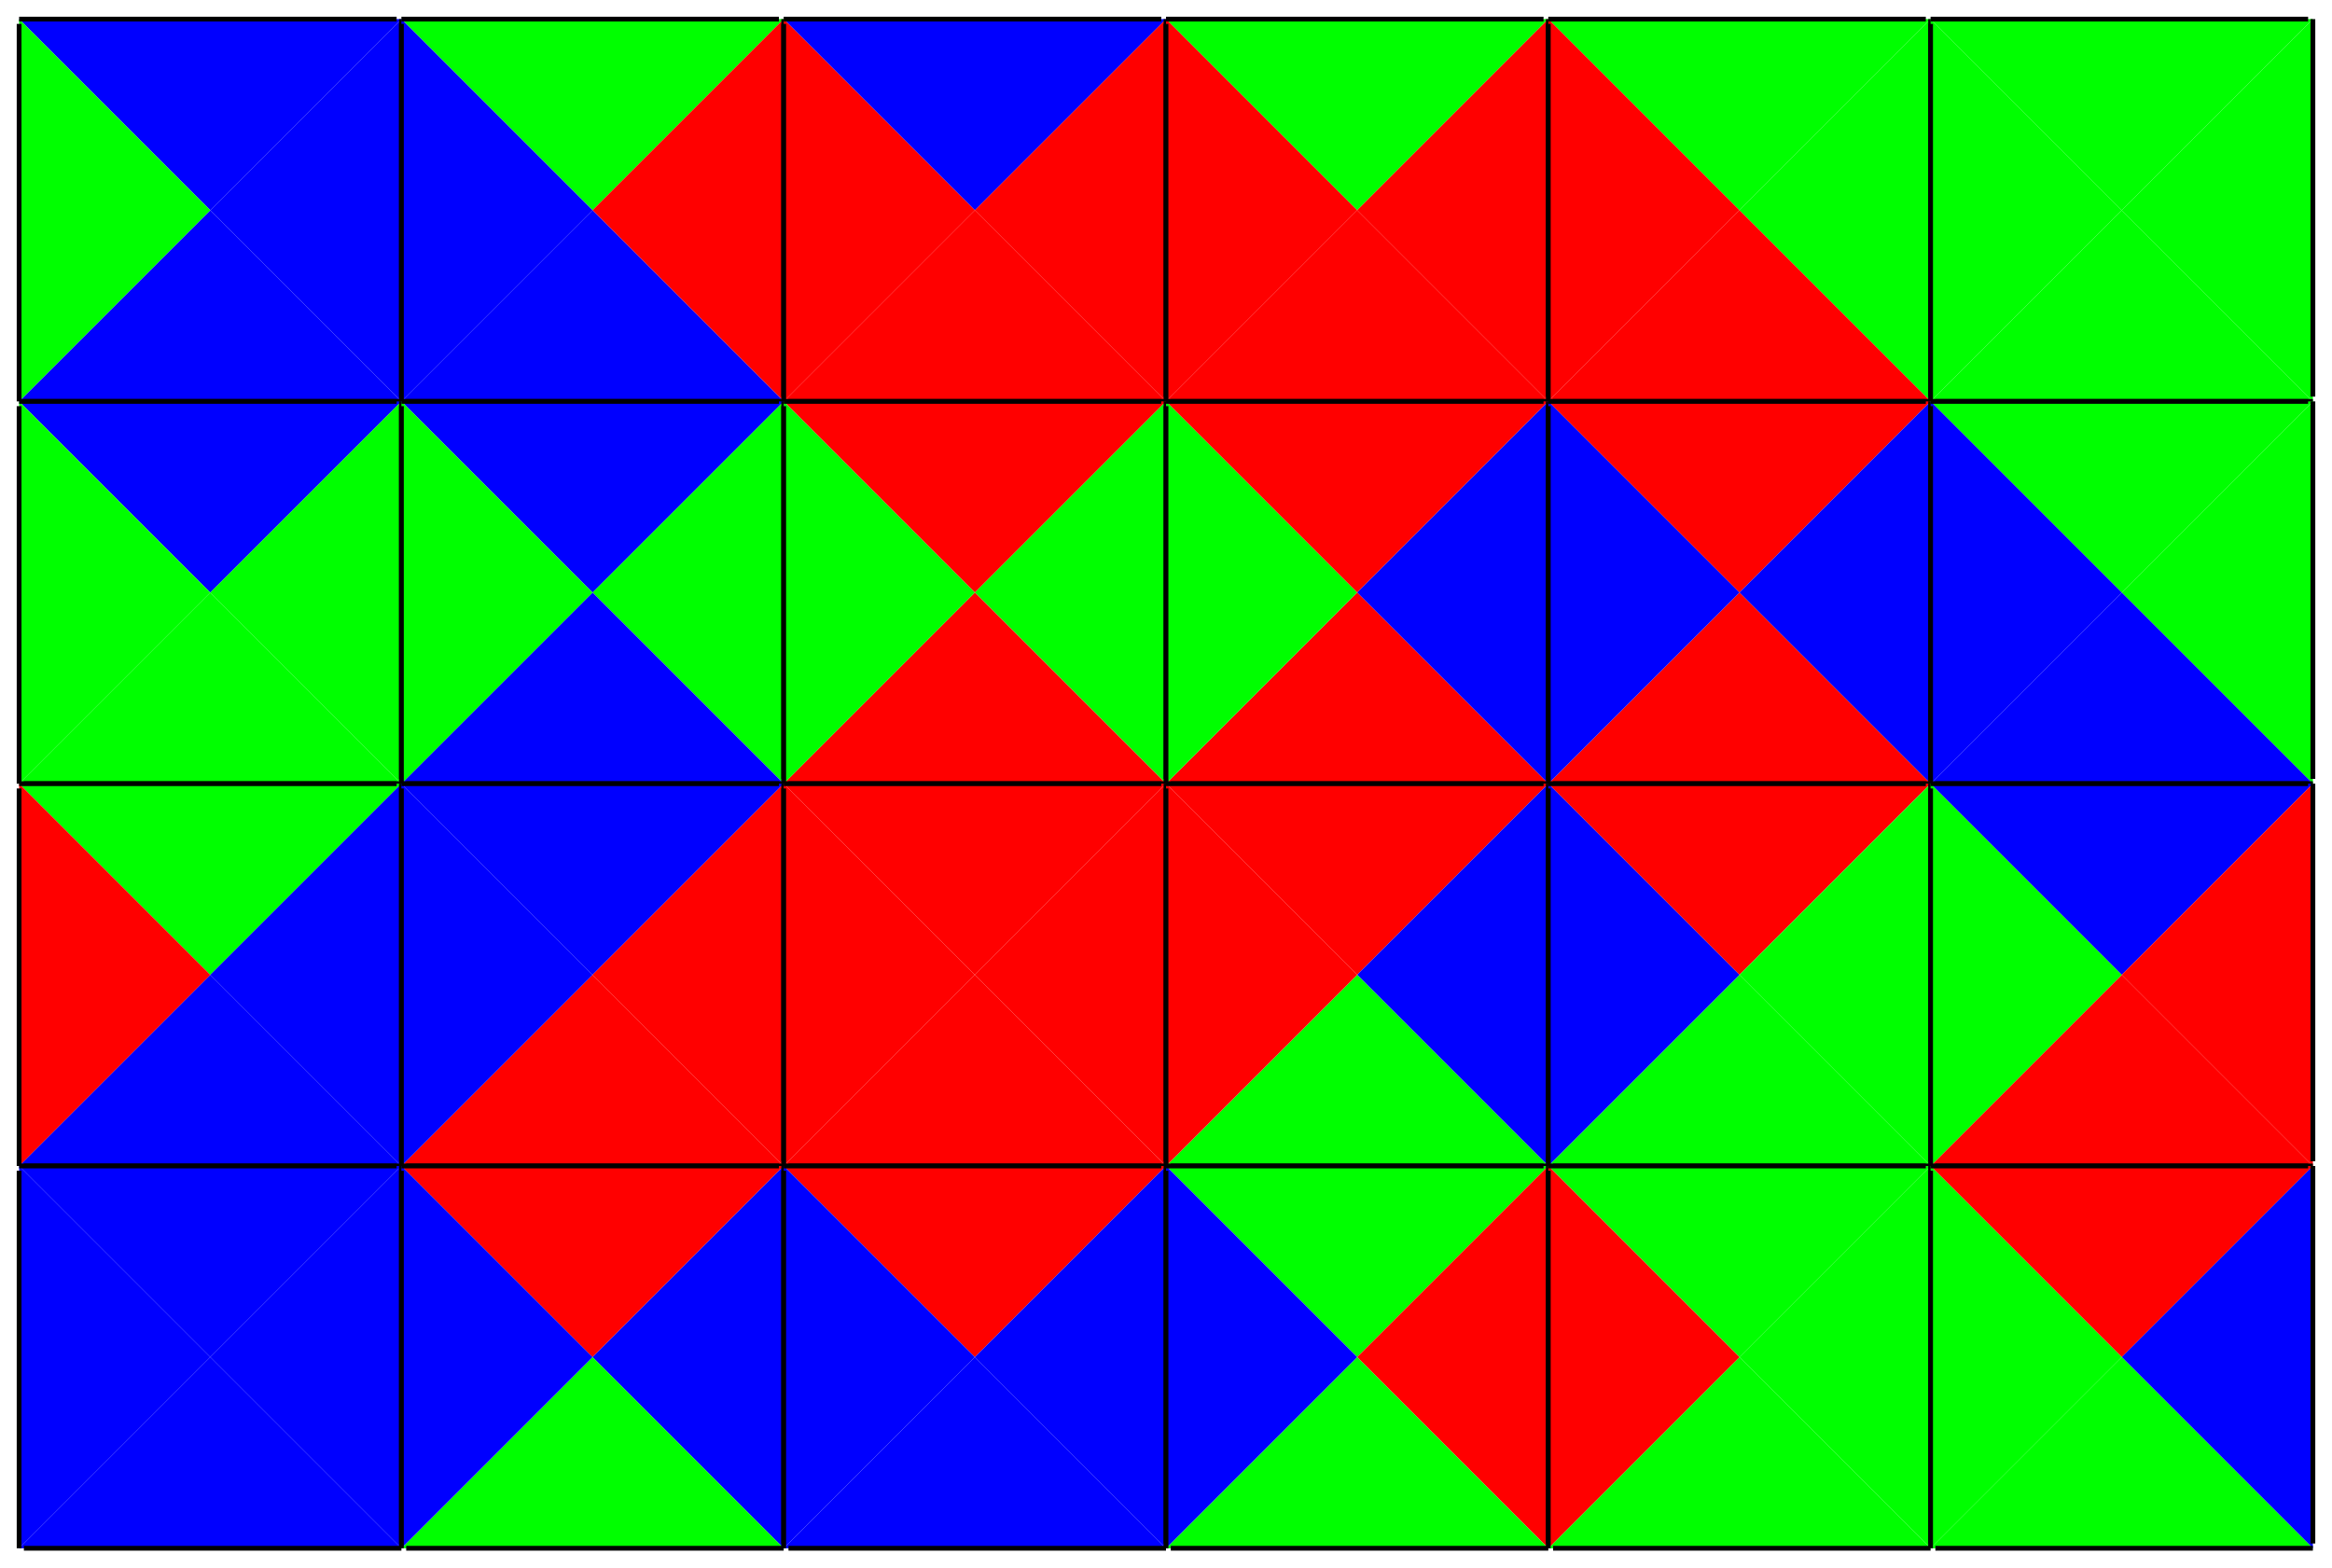
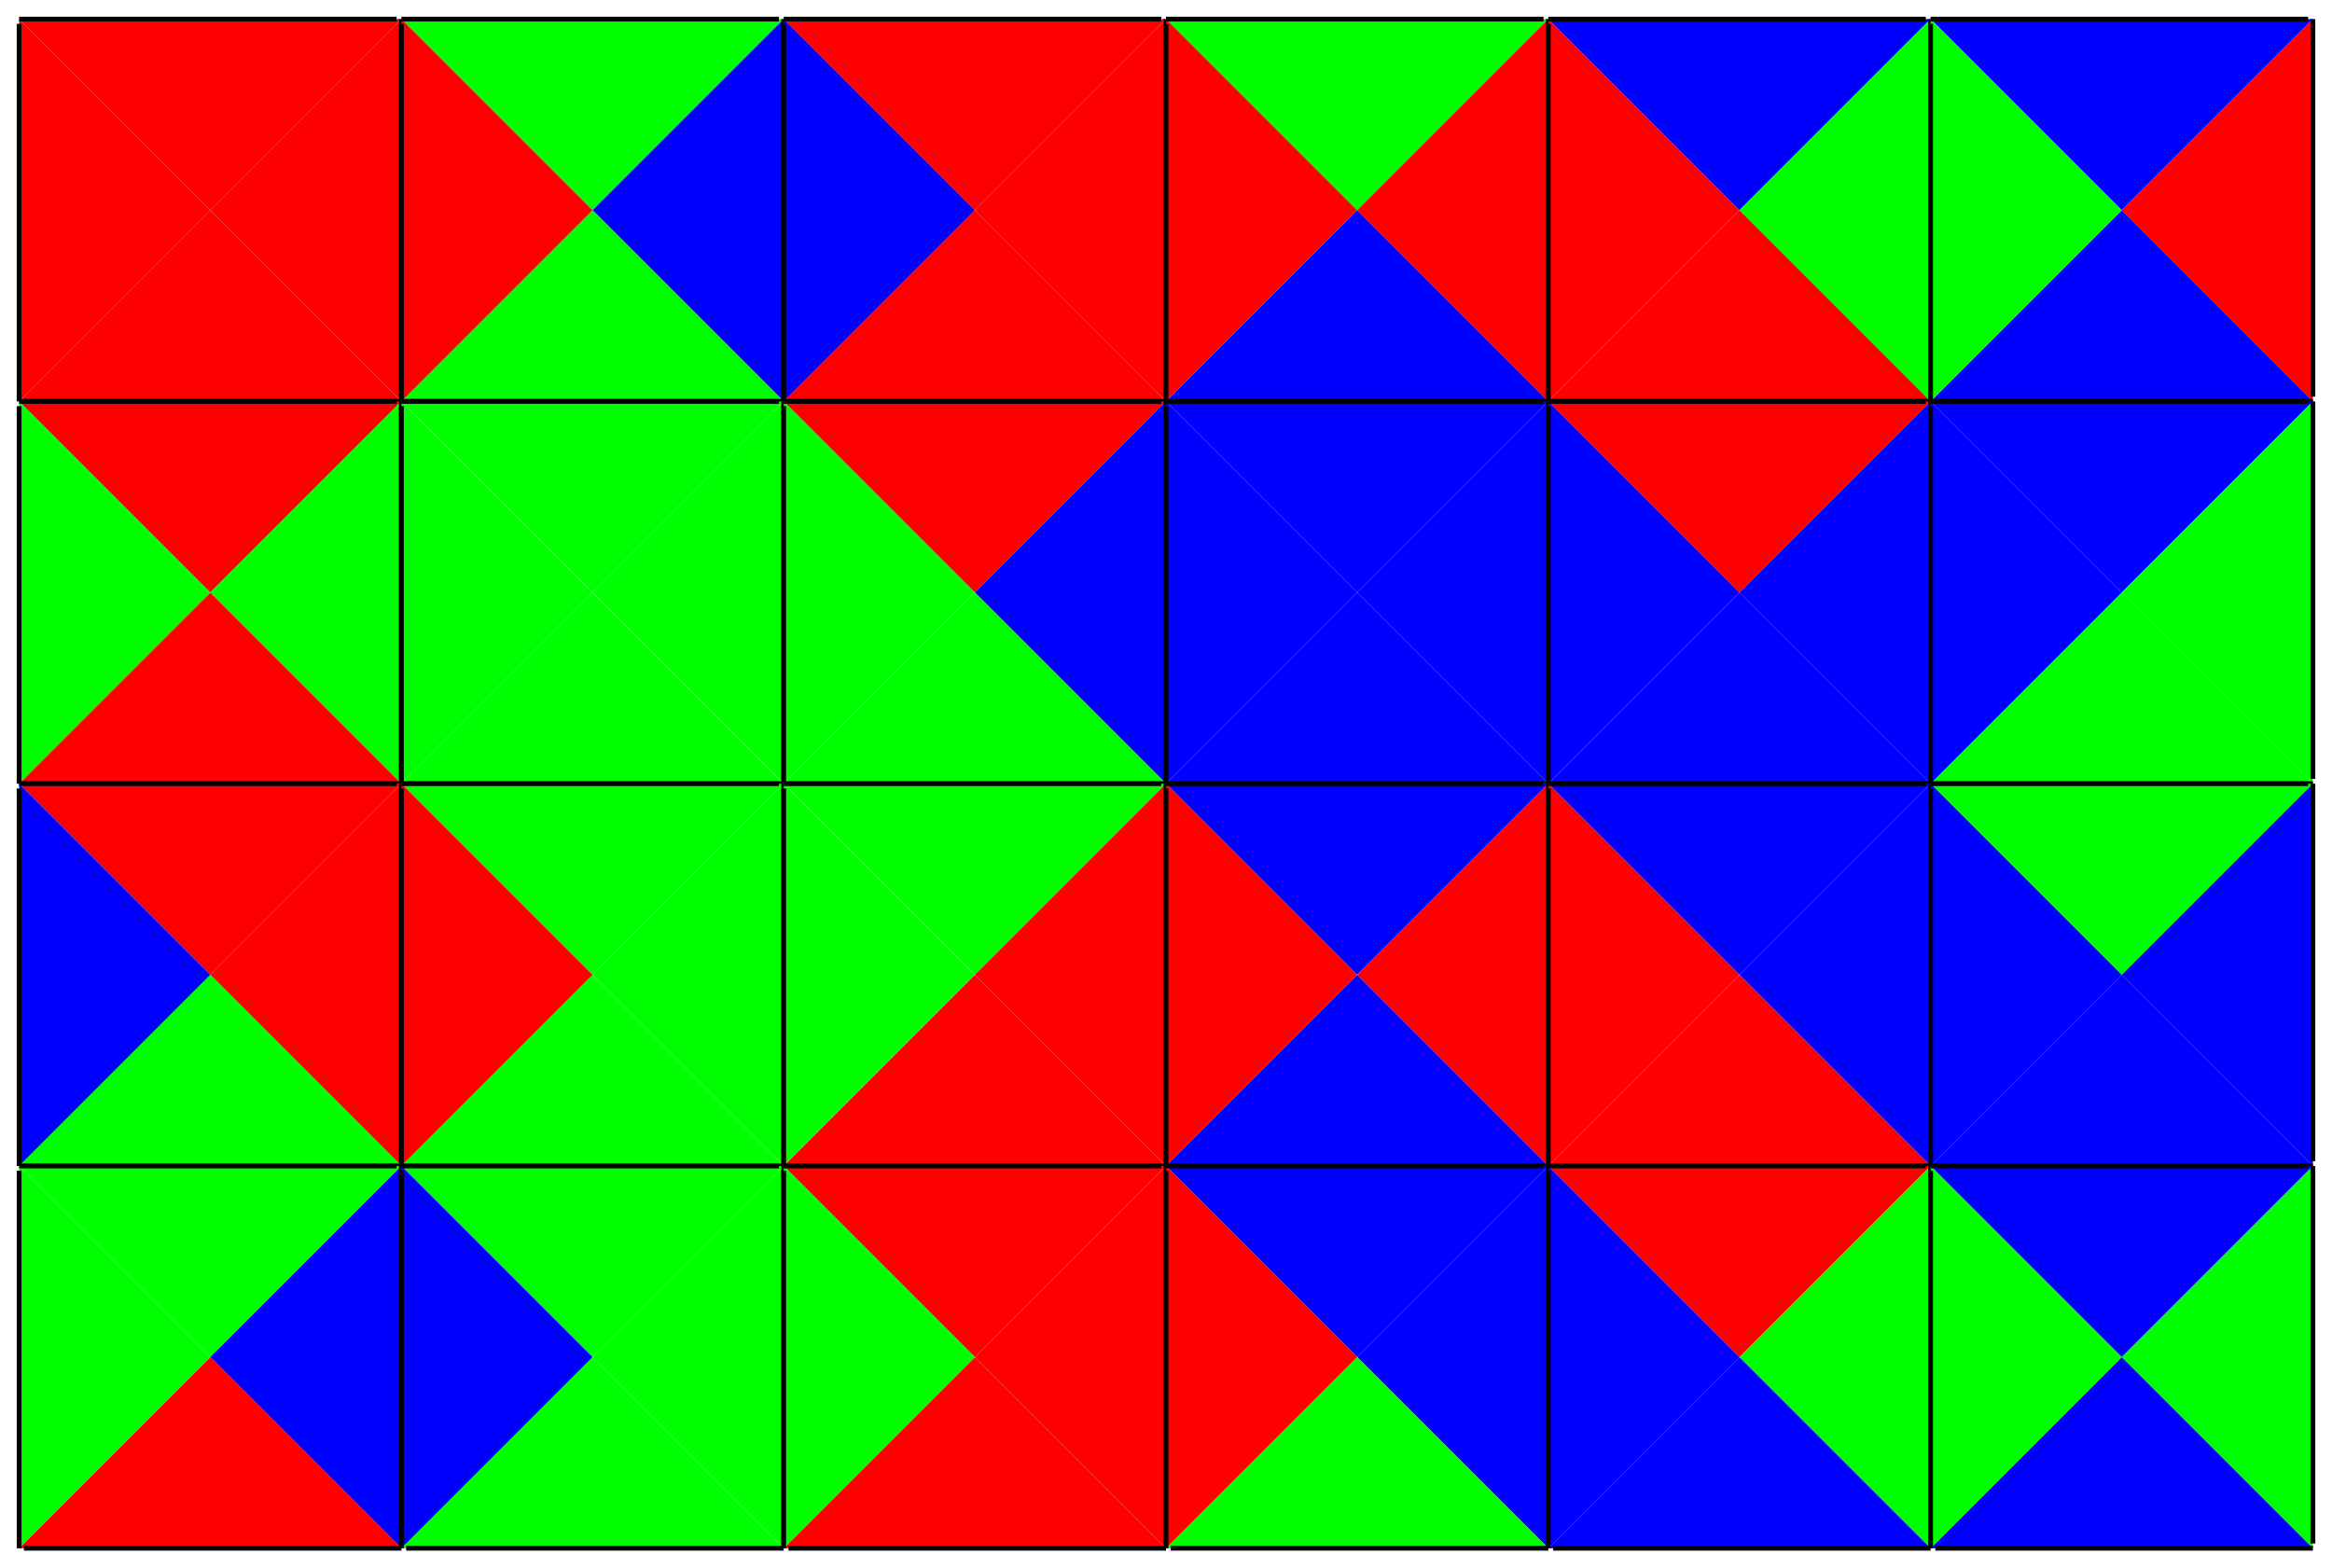
<svg xmlns="http://www.w3.org/2000/svg" width="488" height="328" text-rendering="auto" shape-rendering="auto">
  <defs />
-   <g style="fill: rgb(0,0,255); fill-opacity: 1.0; stroke: none" transform="matrix(1,0,0,1,0,0)">
+   <g style="fill: rgb(255,0,0); fill-opacity: 1.0; stroke: none" transform="matrix(1,0,0,1,0,0)">
    <path d="M 4 4 L 84 4 L 44 44 M 4 4" />
  </g>
-   <g style="fill: rgb(0,0,255); fill-opacity: 1.0; stroke: none" transform="matrix(1,0,0,1,0,0)">
+   <g style="fill: rgb(255,0,0); fill-opacity: 1.0; stroke: none" transform="matrix(1,0,0,1,0,0)">
    <path d="M 84 4 L 84 84 L 44 44 M 84 4" />
  </g>
-   <g style="fill: rgb(0,0,255); fill-opacity: 1.0; stroke: none" transform="matrix(1,0,0,1,0,0)">
+   <g style="fill: rgb(255,0,0); fill-opacity: 1.0; stroke: none" transform="matrix(1,0,0,1,0,0)">
    <path d="M 4 84 L 84 84 L 44 44 M 4 84" />
  </g>
-   <g style="fill: rgb(0,255,0); fill-opacity: 1.0; stroke: none" transform="matrix(1,0,0,1,0,0)">
+   <g style="fill: rgb(255,0,0); fill-opacity: 1.0; stroke: none" transform="matrix(1,0,0,1,0,0)">
    <path d="M 4 4 L 4 84 L 44 44 M 4 4" />
  </g>
  <line x1="4" y1="4" x2="83" y2="4" style="stroke-width: 1.0;stroke: rgb(0,0,0);stroke-opacity: 1.0;" transform="matrix(1,0,0,1,0,0)" />
  <line x1="84" y1="4" x2="84" y2="83" style="stroke-width: 1.0;stroke: rgb(0,0,0);stroke-opacity: 1.0;" transform="matrix(1,0,0,1,0,0)" />
  <line x1="84" y1="84" x2="5" y2="84" style="stroke-width: 1.0;stroke: rgb(0,0,0);stroke-opacity: 1.0;" transform="matrix(1,0,0,1,0,0)" />
  <line x1="4" y1="84" x2="4" y2="5" style="stroke-width: 1.0;stroke: rgb(0,0,0);stroke-opacity: 1.0;" transform="matrix(1,0,0,1,0,0)" />
-   <g style="fill: rgb(0,0,255); fill-opacity: 1.0; stroke: none" transform="matrix(1,0,0,1,0,0)">
+   <g style="fill: rgb(255,0,0); fill-opacity: 1.0; stroke: none" transform="matrix(1,0,0,1,0,0)">
    <path d="M 4 84 L 84 84 L 44 124 M 4 84" />
  </g>
  <g style="fill: rgb(0,255,0); fill-opacity: 1.0; stroke: none" transform="matrix(1,0,0,1,0,0)">
    <path d="M 84 84 L 84 164 L 44 124 M 84 84" />
  </g>
-   <g style="fill: rgb(0,255,0); fill-opacity: 1.0; stroke: none" transform="matrix(1,0,0,1,0,0)">
+   <g style="fill: rgb(255,0,0); fill-opacity: 1.0; stroke: none" transform="matrix(1,0,0,1,0,0)">
    <path d="M 4 164 L 84 164 L 44 124 M 4 164" />
  </g>
  <g style="fill: rgb(0,255,0); fill-opacity: 1.0; stroke: none" transform="matrix(1,0,0,1,0,0)">
    <path d="M 4 84 L 4 164 L 44 124 M 4 84" />
  </g>
  <line x1="4" y1="84" x2="83" y2="84" style="stroke-width: 1.0;stroke: rgb(0,0,0);stroke-opacity: 1.0;" transform="matrix(1,0,0,1,0,0)" />
  <line x1="84" y1="84" x2="84" y2="163" style="stroke-width: 1.0;stroke: rgb(0,0,0);stroke-opacity: 1.0;" transform="matrix(1,0,0,1,0,0)" />
  <line x1="84" y1="164" x2="5" y2="164" style="stroke-width: 1.0;stroke: rgb(0,0,0);stroke-opacity: 1.0;" transform="matrix(1,0,0,1,0,0)" />
  <line x1="4" y1="164" x2="4" y2="85" style="stroke-width: 1.0;stroke: rgb(0,0,0);stroke-opacity: 1.0;" transform="matrix(1,0,0,1,0,0)" />
-   <g style="fill: rgb(0,255,0); fill-opacity: 1.0; stroke: none" transform="matrix(1,0,0,1,0,0)">
+   <g style="fill: rgb(255,0,0); fill-opacity: 1.0; stroke: none" transform="matrix(1,0,0,1,0,0)">
    <path d="M 4 164 L 84 164 L 44 204 M 4 164" />
  </g>
-   <g style="fill: rgb(0,0,255); fill-opacity: 1.0; stroke: none" transform="matrix(1,0,0,1,0,0)">
+   <g style="fill: rgb(255,0,0); fill-opacity: 1.0; stroke: none" transform="matrix(1,0,0,1,0,0)">
    <path d="M 84 164 L 84 244 L 44 204 M 84 164" />
  </g>
-   <g style="fill: rgb(0,0,255); fill-opacity: 1.0; stroke: none" transform="matrix(1,0,0,1,0,0)">
+   <g style="fill: rgb(0,255,0); fill-opacity: 1.0; stroke: none" transform="matrix(1,0,0,1,0,0)">
    <path d="M 4 244 L 84 244 L 44 204 M 4 244" />
  </g>
-   <g style="fill: rgb(255,0,0); fill-opacity: 1.0; stroke: none" transform="matrix(1,0,0,1,0,0)">
+   <g style="fill: rgb(0,0,255); fill-opacity: 1.0; stroke: none" transform="matrix(1,0,0,1,0,0)">
    <path d="M 4 164 L 4 244 L 44 204 M 4 164" />
  </g>
  <line x1="4" y1="164" x2="83" y2="164" style="stroke-width: 1.0;stroke: rgb(0,0,0);stroke-opacity: 1.0;" transform="matrix(1,0,0,1,0,0)" />
  <line x1="84" y1="164" x2="84" y2="243" style="stroke-width: 1.0;stroke: rgb(0,0,0);stroke-opacity: 1.0;" transform="matrix(1,0,0,1,0,0)" />
  <line x1="84" y1="244" x2="5" y2="244" style="stroke-width: 1.0;stroke: rgb(0,0,0);stroke-opacity: 1.0;" transform="matrix(1,0,0,1,0,0)" />
  <line x1="4" y1="244" x2="4" y2="165" style="stroke-width: 1.0;stroke: rgb(0,0,0);stroke-opacity: 1.0;" transform="matrix(1,0,0,1,0,0)" />
-   <g style="fill: rgb(0,0,255); fill-opacity: 1.0; stroke: none" transform="matrix(1,0,0,1,0,0)">
+   <g style="fill: rgb(0,255,0); fill-opacity: 1.0; stroke: none" transform="matrix(1,0,0,1,0,0)">
    <path d="M 4 244 L 84 244 L 44 284 M 4 244" />
  </g>
  <g style="fill: rgb(0,0,255); fill-opacity: 1.0; stroke: none" transform="matrix(1,0,0,1,0,0)">
    <path d="M 84 244 L 84 324 L 44 284 M 84 244" />
  </g>
-   <g style="fill: rgb(0,0,255); fill-opacity: 1.0; stroke: none" transform="matrix(1,0,0,1,0,0)">
+   <g style="fill: rgb(255,0,0); fill-opacity: 1.0; stroke: none" transform="matrix(1,0,0,1,0,0)">
    <path d="M 4 324 L 84 324 L 44 284 M 4 324" />
  </g>
-   <g style="fill: rgb(0,0,255); fill-opacity: 1.0; stroke: none" transform="matrix(1,0,0,1,0,0)">
+   <g style="fill: rgb(0,255,0); fill-opacity: 1.0; stroke: none" transform="matrix(1,0,0,1,0,0)">
    <path d="M 4 244 L 4 324 L 44 284 M 4 244" />
  </g>
  <line x1="4" y1="244" x2="83" y2="244" style="stroke-width: 1.0;stroke: rgb(0,0,0);stroke-opacity: 1.0;" transform="matrix(1,0,0,1,0,0)" />
  <line x1="84" y1="244" x2="84" y2="323" style="stroke-width: 1.0;stroke: rgb(0,0,0);stroke-opacity: 1.0;" transform="matrix(1,0,0,1,0,0)" />
  <line x1="84" y1="324" x2="5" y2="324" style="stroke-width: 1.0;stroke: rgb(0,0,0);stroke-opacity: 1.0;" transform="matrix(1,0,0,1,0,0)" />
  <line x1="4" y1="324" x2="4" y2="245" style="stroke-width: 1.0;stroke: rgb(0,0,0);stroke-opacity: 1.0;" transform="matrix(1,0,0,1,0,0)" />
  <g style="fill: rgb(0,255,0); fill-opacity: 1.0; stroke: none" transform="matrix(1,0,0,1,0,0)">
    <path d="M 84 4 L 164 4 L 124 44 M 84 4" />
  </g>
-   <g style="fill: rgb(255,0,0); fill-opacity: 1.0; stroke: none" transform="matrix(1,0,0,1,0,0)">
+   <g style="fill: rgb(0,0,255); fill-opacity: 1.0; stroke: none" transform="matrix(1,0,0,1,0,0)">
    <path d="M 164 4 L 164 84 L 124 44 M 164 4" />
  </g>
-   <g style="fill: rgb(0,0,255); fill-opacity: 1.0; stroke: none" transform="matrix(1,0,0,1,0,0)">
+   <g style="fill: rgb(0,255,0); fill-opacity: 1.0; stroke: none" transform="matrix(1,0,0,1,0,0)">
    <path d="M 84 84 L 164 84 L 124 44 M 84 84" />
  </g>
-   <g style="fill: rgb(0,0,255); fill-opacity: 1.0; stroke: none" transform="matrix(1,0,0,1,0,0)">
+   <g style="fill: rgb(255,0,0); fill-opacity: 1.0; stroke: none" transform="matrix(1,0,0,1,0,0)">
    <path d="M 84 4 L 84 84 L 124 44 M 84 4" />
  </g>
  <line x1="84" y1="4" x2="163" y2="4" style="stroke-width: 1.0;stroke: rgb(0,0,0);stroke-opacity: 1.0;" transform="matrix(1,0,0,1,0,0)" />
  <line x1="164" y1="4" x2="164" y2="83" style="stroke-width: 1.0;stroke: rgb(0,0,0);stroke-opacity: 1.0;" transform="matrix(1,0,0,1,0,0)" />
  <line x1="164" y1="84" x2="85" y2="84" style="stroke-width: 1.0;stroke: rgb(0,0,0);stroke-opacity: 1.0;" transform="matrix(1,0,0,1,0,0)" />
  <line x1="84" y1="84" x2="84" y2="5" style="stroke-width: 1.0;stroke: rgb(0,0,0);stroke-opacity: 1.0;" transform="matrix(1,0,0,1,0,0)" />
-   <g style="fill: rgb(0,0,255); fill-opacity: 1.0; stroke: none" transform="matrix(1,0,0,1,0,0)">
+   <g style="fill: rgb(0,255,0); fill-opacity: 1.0; stroke: none" transform="matrix(1,0,0,1,0,0)">
    <path d="M 84 84 L 164 84 L 124 124 M 84 84" />
  </g>
  <g style="fill: rgb(0,255,0); fill-opacity: 1.0; stroke: none" transform="matrix(1,0,0,1,0,0)">
    <path d="M 164 84 L 164 164 L 124 124 M 164 84" />
  </g>
-   <g style="fill: rgb(0,0,255); fill-opacity: 1.0; stroke: none" transform="matrix(1,0,0,1,0,0)">
+   <g style="fill: rgb(0,255,0); fill-opacity: 1.0; stroke: none" transform="matrix(1,0,0,1,0,0)">
    <path d="M 84 164 L 164 164 L 124 124 M 84 164" />
  </g>
  <g style="fill: rgb(0,255,0); fill-opacity: 1.0; stroke: none" transform="matrix(1,0,0,1,0,0)">
    <path d="M 84 84 L 84 164 L 124 124 M 84 84" />
  </g>
  <line x1="84" y1="84" x2="163" y2="84" style="stroke-width: 1.0;stroke: rgb(0,0,0);stroke-opacity: 1.0;" transform="matrix(1,0,0,1,0,0)" />
  <line x1="164" y1="84" x2="164" y2="163" style="stroke-width: 1.0;stroke: rgb(0,0,0);stroke-opacity: 1.0;" transform="matrix(1,0,0,1,0,0)" />
  <line x1="164" y1="164" x2="85" y2="164" style="stroke-width: 1.0;stroke: rgb(0,0,0);stroke-opacity: 1.0;" transform="matrix(1,0,0,1,0,0)" />
  <line x1="84" y1="164" x2="84" y2="85" style="stroke-width: 1.0;stroke: rgb(0,0,0);stroke-opacity: 1.0;" transform="matrix(1,0,0,1,0,0)" />
-   <g style="fill: rgb(0,0,255); fill-opacity: 1.0; stroke: none" transform="matrix(1,0,0,1,0,0)">
+   <g style="fill: rgb(0,255,0); fill-opacity: 1.0; stroke: none" transform="matrix(1,0,0,1,0,0)">
    <path d="M 84 164 L 164 164 L 124 204 M 84 164" />
  </g>
-   <g style="fill: rgb(255,0,0); fill-opacity: 1.0; stroke: none" transform="matrix(1,0,0,1,0,0)">
+   <g style="fill: rgb(0,255,0); fill-opacity: 1.0; stroke: none" transform="matrix(1,0,0,1,0,0)">
    <path d="M 164 164 L 164 244 L 124 204 M 164 164" />
  </g>
-   <g style="fill: rgb(255,0,0); fill-opacity: 1.0; stroke: none" transform="matrix(1,0,0,1,0,0)">
+   <g style="fill: rgb(0,255,0); fill-opacity: 1.0; stroke: none" transform="matrix(1,0,0,1,0,0)">
    <path d="M 84 244 L 164 244 L 124 204 M 84 244" />
  </g>
-   <g style="fill: rgb(0,0,255); fill-opacity: 1.0; stroke: none" transform="matrix(1,0,0,1,0,0)">
+   <g style="fill: rgb(255,0,0); fill-opacity: 1.0; stroke: none" transform="matrix(1,0,0,1,0,0)">
    <path d="M 84 164 L 84 244 L 124 204 M 84 164" />
  </g>
  <line x1="84" y1="164" x2="163" y2="164" style="stroke-width: 1.0;stroke: rgb(0,0,0);stroke-opacity: 1.0;" transform="matrix(1,0,0,1,0,0)" />
  <line x1="164" y1="164" x2="164" y2="243" style="stroke-width: 1.0;stroke: rgb(0,0,0);stroke-opacity: 1.0;" transform="matrix(1,0,0,1,0,0)" />
  <line x1="164" y1="244" x2="85" y2="244" style="stroke-width: 1.0;stroke: rgb(0,0,0);stroke-opacity: 1.0;" transform="matrix(1,0,0,1,0,0)" />
  <line x1="84" y1="244" x2="84" y2="165" style="stroke-width: 1.0;stroke: rgb(0,0,0);stroke-opacity: 1.0;" transform="matrix(1,0,0,1,0,0)" />
-   <g style="fill: rgb(255,0,0); fill-opacity: 1.0; stroke: none" transform="matrix(1,0,0,1,0,0)">
+   <g style="fill: rgb(0,255,0); fill-opacity: 1.0; stroke: none" transform="matrix(1,0,0,1,0,0)">
    <path d="M 84 244 L 164 244 L 124 284 M 84 244" />
  </g>
-   <g style="fill: rgb(0,0,255); fill-opacity: 1.0; stroke: none" transform="matrix(1,0,0,1,0,0)">
+   <g style="fill: rgb(0,255,0); fill-opacity: 1.0; stroke: none" transform="matrix(1,0,0,1,0,0)">
    <path d="M 164 244 L 164 324 L 124 284 M 164 244" />
  </g>
  <g style="fill: rgb(0,255,0); fill-opacity: 1.0; stroke: none" transform="matrix(1,0,0,1,0,0)">
    <path d="M 84 324 L 164 324 L 124 284 M 84 324" />
  </g>
  <g style="fill: rgb(0,0,255); fill-opacity: 1.0; stroke: none" transform="matrix(1,0,0,1,0,0)">
    <path d="M 84 244 L 84 324 L 124 284 M 84 244" />
  </g>
  <line x1="84" y1="244" x2="163" y2="244" style="stroke-width: 1.0;stroke: rgb(0,0,0);stroke-opacity: 1.0;" transform="matrix(1,0,0,1,0,0)" />
  <line x1="164" y1="244" x2="164" y2="323" style="stroke-width: 1.0;stroke: rgb(0,0,0);stroke-opacity: 1.0;" transform="matrix(1,0,0,1,0,0)" />
  <line x1="164" y1="324" x2="85" y2="324" style="stroke-width: 1.0;stroke: rgb(0,0,0);stroke-opacity: 1.0;" transform="matrix(1,0,0,1,0,0)" />
  <line x1="84" y1="324" x2="84" y2="245" style="stroke-width: 1.0;stroke: rgb(0,0,0);stroke-opacity: 1.0;" transform="matrix(1,0,0,1,0,0)" />
-   <g style="fill: rgb(0,0,255); fill-opacity: 1.0; stroke: none" transform="matrix(1,0,0,1,0,0)">
+   <g style="fill: rgb(255,0,0); fill-opacity: 1.0; stroke: none" transform="matrix(1,0,0,1,0,0)">
    <path d="M 164 4 L 244 4 L 204 44 M 164 4" />
  </g>
  <g style="fill: rgb(255,0,0); fill-opacity: 1.0; stroke: none" transform="matrix(1,0,0,1,0,0)">
    <path d="M 244 4 L 244 84 L 204 44 M 244 4" />
  </g>
  <g style="fill: rgb(255,0,0); fill-opacity: 1.0; stroke: none" transform="matrix(1,0,0,1,0,0)">
    <path d="M 164 84 L 244 84 L 204 44 M 164 84" />
  </g>
-   <g style="fill: rgb(255,0,0); fill-opacity: 1.0; stroke: none" transform="matrix(1,0,0,1,0,0)">
+   <g style="fill: rgb(0,0,255); fill-opacity: 1.0; stroke: none" transform="matrix(1,0,0,1,0,0)">
    <path d="M 164 4 L 164 84 L 204 44 M 164 4" />
  </g>
  <line x1="164" y1="4" x2="243" y2="4" style="stroke-width: 1.0;stroke: rgb(0,0,0);stroke-opacity: 1.0;" transform="matrix(1,0,0,1,0,0)" />
  <line x1="244" y1="4" x2="244" y2="83" style="stroke-width: 1.0;stroke: rgb(0,0,0);stroke-opacity: 1.0;" transform="matrix(1,0,0,1,0,0)" />
  <line x1="244" y1="84" x2="165" y2="84" style="stroke-width: 1.0;stroke: rgb(0,0,0);stroke-opacity: 1.0;" transform="matrix(1,0,0,1,0,0)" />
  <line x1="164" y1="84" x2="164" y2="5" style="stroke-width: 1.0;stroke: rgb(0,0,0);stroke-opacity: 1.0;" transform="matrix(1,0,0,1,0,0)" />
  <g style="fill: rgb(255,0,0); fill-opacity: 1.0; stroke: none" transform="matrix(1,0,0,1,0,0)">
    <path d="M 164 84 L 244 84 L 204 124 M 164 84" />
  </g>
-   <g style="fill: rgb(0,255,0); fill-opacity: 1.0; stroke: none" transform="matrix(1,0,0,1,0,0)">
+   <g style="fill: rgb(0,0,255); fill-opacity: 1.0; stroke: none" transform="matrix(1,0,0,1,0,0)">
    <path d="M 244 84 L 244 164 L 204 124 M 244 84" />
  </g>
-   <g style="fill: rgb(255,0,0); fill-opacity: 1.0; stroke: none" transform="matrix(1,0,0,1,0,0)">
+   <g style="fill: rgb(0,255,0); fill-opacity: 1.0; stroke: none" transform="matrix(1,0,0,1,0,0)">
    <path d="M 164 164 L 244 164 L 204 124 M 164 164" />
  </g>
  <g style="fill: rgb(0,255,0); fill-opacity: 1.0; stroke: none" transform="matrix(1,0,0,1,0,0)">
    <path d="M 164 84 L 164 164 L 204 124 M 164 84" />
  </g>
  <line x1="164" y1="84" x2="243" y2="84" style="stroke-width: 1.0;stroke: rgb(0,0,0);stroke-opacity: 1.0;" transform="matrix(1,0,0,1,0,0)" />
  <line x1="244" y1="84" x2="244" y2="163" style="stroke-width: 1.0;stroke: rgb(0,0,0);stroke-opacity: 1.0;" transform="matrix(1,0,0,1,0,0)" />
  <line x1="244" y1="164" x2="165" y2="164" style="stroke-width: 1.0;stroke: rgb(0,0,0);stroke-opacity: 1.0;" transform="matrix(1,0,0,1,0,0)" />
  <line x1="164" y1="164" x2="164" y2="85" style="stroke-width: 1.0;stroke: rgb(0,0,0);stroke-opacity: 1.0;" transform="matrix(1,0,0,1,0,0)" />
-   <g style="fill: rgb(255,0,0); fill-opacity: 1.0; stroke: none" transform="matrix(1,0,0,1,0,0)">
+   <g style="fill: rgb(0,255,0); fill-opacity: 1.0; stroke: none" transform="matrix(1,0,0,1,0,0)">
    <path d="M 164 164 L 244 164 L 204 204 M 164 164" />
  </g>
  <g style="fill: rgb(255,0,0); fill-opacity: 1.0; stroke: none" transform="matrix(1,0,0,1,0,0)">
    <path d="M 244 164 L 244 244 L 204 204 M 244 164" />
  </g>
  <g style="fill: rgb(255,0,0); fill-opacity: 1.0; stroke: none" transform="matrix(1,0,0,1,0,0)">
    <path d="M 164 244 L 244 244 L 204 204 M 164 244" />
  </g>
-   <g style="fill: rgb(255,0,0); fill-opacity: 1.0; stroke: none" transform="matrix(1,0,0,1,0,0)">
+   <g style="fill: rgb(0,255,0); fill-opacity: 1.0; stroke: none" transform="matrix(1,0,0,1,0,0)">
    <path d="M 164 164 L 164 244 L 204 204 M 164 164" />
  </g>
  <line x1="164" y1="164" x2="243" y2="164" style="stroke-width: 1.0;stroke: rgb(0,0,0);stroke-opacity: 1.0;" transform="matrix(1,0,0,1,0,0)" />
  <line x1="244" y1="164" x2="244" y2="243" style="stroke-width: 1.0;stroke: rgb(0,0,0);stroke-opacity: 1.0;" transform="matrix(1,0,0,1,0,0)" />
  <line x1="244" y1="244" x2="165" y2="244" style="stroke-width: 1.0;stroke: rgb(0,0,0);stroke-opacity: 1.0;" transform="matrix(1,0,0,1,0,0)" />
  <line x1="164" y1="244" x2="164" y2="165" style="stroke-width: 1.0;stroke: rgb(0,0,0);stroke-opacity: 1.0;" transform="matrix(1,0,0,1,0,0)" />
  <g style="fill: rgb(255,0,0); fill-opacity: 1.0; stroke: none" transform="matrix(1,0,0,1,0,0)">
    <path d="M 164 244 L 244 244 L 204 284 M 164 244" />
  </g>
-   <g style="fill: rgb(0,0,255); fill-opacity: 1.0; stroke: none" transform="matrix(1,0,0,1,0,0)">
+   <g style="fill: rgb(255,0,0); fill-opacity: 1.0; stroke: none" transform="matrix(1,0,0,1,0,0)">
    <path d="M 244 244 L 244 324 L 204 284 M 244 244" />
  </g>
-   <g style="fill: rgb(0,0,255); fill-opacity: 1.0; stroke: none" transform="matrix(1,0,0,1,0,0)">
+   <g style="fill: rgb(255,0,0); fill-opacity: 1.0; stroke: none" transform="matrix(1,0,0,1,0,0)">
    <path d="M 164 324 L 244 324 L 204 284 M 164 324" />
  </g>
-   <g style="fill: rgb(0,0,255); fill-opacity: 1.0; stroke: none" transform="matrix(1,0,0,1,0,0)">
+   <g style="fill: rgb(0,255,0); fill-opacity: 1.0; stroke: none" transform="matrix(1,0,0,1,0,0)">
    <path d="M 164 244 L 164 324 L 204 284 M 164 244" />
  </g>
  <line x1="164" y1="244" x2="243" y2="244" style="stroke-width: 1.0;stroke: rgb(0,0,0);stroke-opacity: 1.0;" transform="matrix(1,0,0,1,0,0)" />
  <line x1="244" y1="244" x2="244" y2="323" style="stroke-width: 1.0;stroke: rgb(0,0,0);stroke-opacity: 1.0;" transform="matrix(1,0,0,1,0,0)" />
  <line x1="244" y1="324" x2="165" y2="324" style="stroke-width: 1.0;stroke: rgb(0,0,0);stroke-opacity: 1.0;" transform="matrix(1,0,0,1,0,0)" />
  <line x1="164" y1="324" x2="164" y2="245" style="stroke-width: 1.0;stroke: rgb(0,0,0);stroke-opacity: 1.0;" transform="matrix(1,0,0,1,0,0)" />
  <g style="fill: rgb(0,255,0); fill-opacity: 1.0; stroke: none" transform="matrix(1,0,0,1,0,0)">
    <path d="M 244 4 L 324 4 L 284 44 M 244 4" />
  </g>
  <g style="fill: rgb(255,0,0); fill-opacity: 1.0; stroke: none" transform="matrix(1,0,0,1,0,0)">
    <path d="M 324 4 L 324 84 L 284 44 M 324 4" />
  </g>
-   <g style="fill: rgb(255,0,0); fill-opacity: 1.0; stroke: none" transform="matrix(1,0,0,1,0,0)">
+   <g style="fill: rgb(0,0,255); fill-opacity: 1.0; stroke: none" transform="matrix(1,0,0,1,0,0)">
    <path d="M 244 84 L 324 84 L 284 44 M 244 84" />
  </g>
  <g style="fill: rgb(255,0,0); fill-opacity: 1.0; stroke: none" transform="matrix(1,0,0,1,0,0)">
    <path d="M 244 4 L 244 84 L 284 44 M 244 4" />
  </g>
  <line x1="244" y1="4" x2="323" y2="4" style="stroke-width: 1.0;stroke: rgb(0,0,0);stroke-opacity: 1.0;" transform="matrix(1,0,0,1,0,0)" />
  <line x1="324" y1="4" x2="324" y2="83" style="stroke-width: 1.0;stroke: rgb(0,0,0);stroke-opacity: 1.0;" transform="matrix(1,0,0,1,0,0)" />
  <line x1="324" y1="84" x2="245" y2="84" style="stroke-width: 1.0;stroke: rgb(0,0,0);stroke-opacity: 1.0;" transform="matrix(1,0,0,1,0,0)" />
  <line x1="244" y1="84" x2="244" y2="5" style="stroke-width: 1.0;stroke: rgb(0,0,0);stroke-opacity: 1.0;" transform="matrix(1,0,0,1,0,0)" />
-   <g style="fill: rgb(255,0,0); fill-opacity: 1.0; stroke: none" transform="matrix(1,0,0,1,0,0)">
+   <g style="fill: rgb(0,0,255); fill-opacity: 1.0; stroke: none" transform="matrix(1,0,0,1,0,0)">
    <path d="M 244 84 L 324 84 L 284 124 M 244 84" />
  </g>
  <g style="fill: rgb(0,0,255); fill-opacity: 1.0; stroke: none" transform="matrix(1,0,0,1,0,0)">
    <path d="M 324 84 L 324 164 L 284 124 M 324 84" />
  </g>
-   <g style="fill: rgb(255,0,0); fill-opacity: 1.0; stroke: none" transform="matrix(1,0,0,1,0,0)">
+   <g style="fill: rgb(0,0,255); fill-opacity: 1.0; stroke: none" transform="matrix(1,0,0,1,0,0)">
    <path d="M 244 164 L 324 164 L 284 124 M 244 164" />
  </g>
-   <g style="fill: rgb(0,255,0); fill-opacity: 1.0; stroke: none" transform="matrix(1,0,0,1,0,0)">
+   <g style="fill: rgb(0,0,255); fill-opacity: 1.0; stroke: none" transform="matrix(1,0,0,1,0,0)">
    <path d="M 244 84 L 244 164 L 284 124 M 244 84" />
  </g>
  <line x1="244" y1="84" x2="323" y2="84" style="stroke-width: 1.0;stroke: rgb(0,0,0);stroke-opacity: 1.0;" transform="matrix(1,0,0,1,0,0)" />
  <line x1="324" y1="84" x2="324" y2="163" style="stroke-width: 1.0;stroke: rgb(0,0,0);stroke-opacity: 1.0;" transform="matrix(1,0,0,1,0,0)" />
  <line x1="324" y1="164" x2="245" y2="164" style="stroke-width: 1.0;stroke: rgb(0,0,0);stroke-opacity: 1.0;" transform="matrix(1,0,0,1,0,0)" />
  <line x1="244" y1="164" x2="244" y2="85" style="stroke-width: 1.0;stroke: rgb(0,0,0);stroke-opacity: 1.0;" transform="matrix(1,0,0,1,0,0)" />
-   <g style="fill: rgb(255,0,0); fill-opacity: 1.0; stroke: none" transform="matrix(1,0,0,1,0,0)">
+   <g style="fill: rgb(0,0,255); fill-opacity: 1.0; stroke: none" transform="matrix(1,0,0,1,0,0)">
    <path d="M 244 164 L 324 164 L 284 204 M 244 164" />
  </g>
-   <g style="fill: rgb(0,0,255); fill-opacity: 1.0; stroke: none" transform="matrix(1,0,0,1,0,0)">
+   <g style="fill: rgb(255,0,0); fill-opacity: 1.0; stroke: none" transform="matrix(1,0,0,1,0,0)">
    <path d="M 324 164 L 324 244 L 284 204 M 324 164" />
  </g>
-   <g style="fill: rgb(0,255,0); fill-opacity: 1.0; stroke: none" transform="matrix(1,0,0,1,0,0)">
+   <g style="fill: rgb(0,0,255); fill-opacity: 1.0; stroke: none" transform="matrix(1,0,0,1,0,0)">
    <path d="M 244 244 L 324 244 L 284 204 M 244 244" />
  </g>
  <g style="fill: rgb(255,0,0); fill-opacity: 1.0; stroke: none" transform="matrix(1,0,0,1,0,0)">
    <path d="M 244 164 L 244 244 L 284 204 M 244 164" />
  </g>
  <line x1="244" y1="164" x2="323" y2="164" style="stroke-width: 1.0;stroke: rgb(0,0,0);stroke-opacity: 1.0;" transform="matrix(1,0,0,1,0,0)" />
  <line x1="324" y1="164" x2="324" y2="243" style="stroke-width: 1.0;stroke: rgb(0,0,0);stroke-opacity: 1.0;" transform="matrix(1,0,0,1,0,0)" />
  <line x1="324" y1="244" x2="245" y2="244" style="stroke-width: 1.0;stroke: rgb(0,0,0);stroke-opacity: 1.0;" transform="matrix(1,0,0,1,0,0)" />
  <line x1="244" y1="244" x2="244" y2="165" style="stroke-width: 1.0;stroke: rgb(0,0,0);stroke-opacity: 1.0;" transform="matrix(1,0,0,1,0,0)" />
-   <g style="fill: rgb(0,255,0); fill-opacity: 1.0; stroke: none" transform="matrix(1,0,0,1,0,0)">
+   <g style="fill: rgb(0,0,255); fill-opacity: 1.0; stroke: none" transform="matrix(1,0,0,1,0,0)">
    <path d="M 244 244 L 324 244 L 284 284 M 244 244" />
  </g>
-   <g style="fill: rgb(255,0,0); fill-opacity: 1.0; stroke: none" transform="matrix(1,0,0,1,0,0)">
+   <g style="fill: rgb(0,0,255); fill-opacity: 1.0; stroke: none" transform="matrix(1,0,0,1,0,0)">
    <path d="M 324 244 L 324 324 L 284 284 M 324 244" />
  </g>
  <g style="fill: rgb(0,255,0); fill-opacity: 1.0; stroke: none" transform="matrix(1,0,0,1,0,0)">
    <path d="M 244 324 L 324 324 L 284 284 M 244 324" />
  </g>
-   <g style="fill: rgb(0,0,255); fill-opacity: 1.0; stroke: none" transform="matrix(1,0,0,1,0,0)">
+   <g style="fill: rgb(255,0,0); fill-opacity: 1.0; stroke: none" transform="matrix(1,0,0,1,0,0)">
    <path d="M 244 244 L 244 324 L 284 284 M 244 244" />
  </g>
  <line x1="244" y1="244" x2="323" y2="244" style="stroke-width: 1.0;stroke: rgb(0,0,0);stroke-opacity: 1.0;" transform="matrix(1,0,0,1,0,0)" />
  <line x1="324" y1="244" x2="324" y2="323" style="stroke-width: 1.0;stroke: rgb(0,0,0);stroke-opacity: 1.0;" transform="matrix(1,0,0,1,0,0)" />
  <line x1="324" y1="324" x2="245" y2="324" style="stroke-width: 1.0;stroke: rgb(0,0,0);stroke-opacity: 1.0;" transform="matrix(1,0,0,1,0,0)" />
  <line x1="244" y1="324" x2="244" y2="245" style="stroke-width: 1.0;stroke: rgb(0,0,0);stroke-opacity: 1.0;" transform="matrix(1,0,0,1,0,0)" />
-   <g style="fill: rgb(0,255,0); fill-opacity: 1.0; stroke: none" transform="matrix(1,0,0,1,0,0)">
+   <g style="fill: rgb(0,0,255); fill-opacity: 1.0; stroke: none" transform="matrix(1,0,0,1,0,0)">
    <path d="M 324 4 L 404 4 L 364 44 M 324 4" />
  </g>
  <g style="fill: rgb(0,255,0); fill-opacity: 1.0; stroke: none" transform="matrix(1,0,0,1,0,0)">
    <path d="M 404 4 L 404 84 L 364 44 M 404 4" />
  </g>
  <g style="fill: rgb(255,0,0); fill-opacity: 1.0; stroke: none" transform="matrix(1,0,0,1,0,0)">
    <path d="M 324 84 L 404 84 L 364 44 M 324 84" />
  </g>
  <g style="fill: rgb(255,0,0); fill-opacity: 1.0; stroke: none" transform="matrix(1,0,0,1,0,0)">
    <path d="M 324 4 L 324 84 L 364 44 M 324 4" />
  </g>
  <line x1="324" y1="4" x2="403" y2="4" style="stroke-width: 1.0;stroke: rgb(0,0,0);stroke-opacity: 1.0;" transform="matrix(1,0,0,1,0,0)" />
  <line x1="404" y1="4" x2="404" y2="83" style="stroke-width: 1.0;stroke: rgb(0,0,0);stroke-opacity: 1.0;" transform="matrix(1,0,0,1,0,0)" />
  <line x1="404" y1="84" x2="325" y2="84" style="stroke-width: 1.0;stroke: rgb(0,0,0);stroke-opacity: 1.0;" transform="matrix(1,0,0,1,0,0)" />
  <line x1="324" y1="84" x2="324" y2="5" style="stroke-width: 1.0;stroke: rgb(0,0,0);stroke-opacity: 1.0;" transform="matrix(1,0,0,1,0,0)" />
  <g style="fill: rgb(255,0,0); fill-opacity: 1.0; stroke: none" transform="matrix(1,0,0,1,0,0)">
    <path d="M 324 84 L 404 84 L 364 124 M 324 84" />
  </g>
  <g style="fill: rgb(0,0,255); fill-opacity: 1.0; stroke: none" transform="matrix(1,0,0,1,0,0)">
    <path d="M 404 84 L 404 164 L 364 124 M 404 84" />
  </g>
-   <g style="fill: rgb(255,0,0); fill-opacity: 1.0; stroke: none" transform="matrix(1,0,0,1,0,0)">
+   <g style="fill: rgb(0,0,255); fill-opacity: 1.0; stroke: none" transform="matrix(1,0,0,1,0,0)">
    <path d="M 324 164 L 404 164 L 364 124 M 324 164" />
  </g>
  <g style="fill: rgb(0,0,255); fill-opacity: 1.0; stroke: none" transform="matrix(1,0,0,1,0,0)">
    <path d="M 324 84 L 324 164 L 364 124 M 324 84" />
  </g>
  <line x1="324" y1="84" x2="403" y2="84" style="stroke-width: 1.0;stroke: rgb(0,0,0);stroke-opacity: 1.0;" transform="matrix(1,0,0,1,0,0)" />
  <line x1="404" y1="84" x2="404" y2="163" style="stroke-width: 1.0;stroke: rgb(0,0,0);stroke-opacity: 1.0;" transform="matrix(1,0,0,1,0,0)" />
  <line x1="404" y1="164" x2="325" y2="164" style="stroke-width: 1.0;stroke: rgb(0,0,0);stroke-opacity: 1.0;" transform="matrix(1,0,0,1,0,0)" />
  <line x1="324" y1="164" x2="324" y2="85" style="stroke-width: 1.0;stroke: rgb(0,0,0);stroke-opacity: 1.0;" transform="matrix(1,0,0,1,0,0)" />
-   <g style="fill: rgb(255,0,0); fill-opacity: 1.0; stroke: none" transform="matrix(1,0,0,1,0,0)">
+   <g style="fill: rgb(0,0,255); fill-opacity: 1.0; stroke: none" transform="matrix(1,0,0,1,0,0)">
    <path d="M 324 164 L 404 164 L 364 204 M 324 164" />
  </g>
-   <g style="fill: rgb(0,255,0); fill-opacity: 1.0; stroke: none" transform="matrix(1,0,0,1,0,0)">
+   <g style="fill: rgb(0,0,255); fill-opacity: 1.0; stroke: none" transform="matrix(1,0,0,1,0,0)">
    <path d="M 404 164 L 404 244 L 364 204 M 404 164" />
  </g>
-   <g style="fill: rgb(0,255,0); fill-opacity: 1.0; stroke: none" transform="matrix(1,0,0,1,0,0)">
+   <g style="fill: rgb(255,0,0); fill-opacity: 1.0; stroke: none" transform="matrix(1,0,0,1,0,0)">
    <path d="M 324 244 L 404 244 L 364 204 M 324 244" />
  </g>
-   <g style="fill: rgb(0,0,255); fill-opacity: 1.0; stroke: none" transform="matrix(1,0,0,1,0,0)">
+   <g style="fill: rgb(255,0,0); fill-opacity: 1.0; stroke: none" transform="matrix(1,0,0,1,0,0)">
    <path d="M 324 164 L 324 244 L 364 204 M 324 164" />
  </g>
  <line x1="324" y1="164" x2="403" y2="164" style="stroke-width: 1.0;stroke: rgb(0,0,0);stroke-opacity: 1.0;" transform="matrix(1,0,0,1,0,0)" />
  <line x1="404" y1="164" x2="404" y2="243" style="stroke-width: 1.0;stroke: rgb(0,0,0);stroke-opacity: 1.0;" transform="matrix(1,0,0,1,0,0)" />
  <line x1="404" y1="244" x2="325" y2="244" style="stroke-width: 1.0;stroke: rgb(0,0,0);stroke-opacity: 1.0;" transform="matrix(1,0,0,1,0,0)" />
  <line x1="324" y1="244" x2="324" y2="165" style="stroke-width: 1.0;stroke: rgb(0,0,0);stroke-opacity: 1.0;" transform="matrix(1,0,0,1,0,0)" />
-   <g style="fill: rgb(0,255,0); fill-opacity: 1.0; stroke: none" transform="matrix(1,0,0,1,0,0)">
+   <g style="fill: rgb(255,0,0); fill-opacity: 1.0; stroke: none" transform="matrix(1,0,0,1,0,0)">
    <path d="M 324 244 L 404 244 L 364 284 M 324 244" />
  </g>
  <g style="fill: rgb(0,255,0); fill-opacity: 1.0; stroke: none" transform="matrix(1,0,0,1,0,0)">
    <path d="M 404 244 L 404 324 L 364 284 M 404 244" />
  </g>
-   <g style="fill: rgb(0,255,0); fill-opacity: 1.0; stroke: none" transform="matrix(1,0,0,1,0,0)">
+   <g style="fill: rgb(0,0,255); fill-opacity: 1.0; stroke: none" transform="matrix(1,0,0,1,0,0)">
    <path d="M 324 324 L 404 324 L 364 284 M 324 324" />
  </g>
-   <g style="fill: rgb(255,0,0); fill-opacity: 1.0; stroke: none" transform="matrix(1,0,0,1,0,0)">
+   <g style="fill: rgb(0,0,255); fill-opacity: 1.0; stroke: none" transform="matrix(1,0,0,1,0,0)">
    <path d="M 324 244 L 324 324 L 364 284 M 324 244" />
  </g>
  <line x1="324" y1="244" x2="403" y2="244" style="stroke-width: 1.0;stroke: rgb(0,0,0);stroke-opacity: 1.0;" transform="matrix(1,0,0,1,0,0)" />
  <line x1="404" y1="244" x2="404" y2="323" style="stroke-width: 1.0;stroke: rgb(0,0,0);stroke-opacity: 1.0;" transform="matrix(1,0,0,1,0,0)" />
  <line x1="404" y1="324" x2="325" y2="324" style="stroke-width: 1.0;stroke: rgb(0,0,0);stroke-opacity: 1.0;" transform="matrix(1,0,0,1,0,0)" />
  <line x1="324" y1="324" x2="324" y2="245" style="stroke-width: 1.0;stroke: rgb(0,0,0);stroke-opacity: 1.0;" transform="matrix(1,0,0,1,0,0)" />
-   <g style="fill: rgb(0,255,0); fill-opacity: 1.0; stroke: none" transform="matrix(1,0,0,1,0,0)">
+   <g style="fill: rgb(0,0,255); fill-opacity: 1.0; stroke: none" transform="matrix(1,0,0,1,0,0)">
    <path d="M 404 4 L 484 4 L 444 44 M 404 4" />
  </g>
-   <g style="fill: rgb(0,255,0); fill-opacity: 1.0; stroke: none" transform="matrix(1,0,0,1,0,0)">
+   <g style="fill: rgb(255,0,0); fill-opacity: 1.0; stroke: none" transform="matrix(1,0,0,1,0,0)">
    <path d="M 484 4 L 484 84 L 444 44 M 484 4" />
  </g>
-   <g style="fill: rgb(0,255,0); fill-opacity: 1.0; stroke: none" transform="matrix(1,0,0,1,0,0)">
+   <g style="fill: rgb(0,0,255); fill-opacity: 1.0; stroke: none" transform="matrix(1,0,0,1,0,0)">
    <path d="M 404 84 L 484 84 L 444 44 M 404 84" />
  </g>
  <g style="fill: rgb(0,255,0); fill-opacity: 1.0; stroke: none" transform="matrix(1,0,0,1,0,0)">
    <path d="M 404 4 L 404 84 L 444 44 M 404 4" />
  </g>
  <line x1="404" y1="4" x2="483" y2="4" style="stroke-width: 1.0;stroke: rgb(0,0,0);stroke-opacity: 1.0;" transform="matrix(1,0,0,1,0,0)" />
  <line x1="484" y1="4" x2="484" y2="83" style="stroke-width: 1.0;stroke: rgb(0,0,0);stroke-opacity: 1.0;" transform="matrix(1,0,0,1,0,0)" />
  <line x1="484" y1="84" x2="405" y2="84" style="stroke-width: 1.0;stroke: rgb(0,0,0);stroke-opacity: 1.0;" transform="matrix(1,0,0,1,0,0)" />
  <line x1="404" y1="84" x2="404" y2="5" style="stroke-width: 1.0;stroke: rgb(0,0,0);stroke-opacity: 1.0;" transform="matrix(1,0,0,1,0,0)" />
-   <g style="fill: rgb(0,255,0); fill-opacity: 1.0; stroke: none" transform="matrix(1,0,0,1,0,0)">
+   <g style="fill: rgb(0,0,255); fill-opacity: 1.0; stroke: none" transform="matrix(1,0,0,1,0,0)">
    <path d="M 404 84 L 484 84 L 444 124 M 404 84" />
  </g>
  <g style="fill: rgb(0,255,0); fill-opacity: 1.0; stroke: none" transform="matrix(1,0,0,1,0,0)">
    <path d="M 484 84 L 484 164 L 444 124 M 484 84" />
  </g>
-   <g style="fill: rgb(0,0,255); fill-opacity: 1.0; stroke: none" transform="matrix(1,0,0,1,0,0)">
+   <g style="fill: rgb(0,255,0); fill-opacity: 1.0; stroke: none" transform="matrix(1,0,0,1,0,0)">
    <path d="M 404 164 L 484 164 L 444 124 M 404 164" />
  </g>
  <g style="fill: rgb(0,0,255); fill-opacity: 1.0; stroke: none" transform="matrix(1,0,0,1,0,0)">
    <path d="M 404 84 L 404 164 L 444 124 M 404 84" />
  </g>
  <line x1="404" y1="84" x2="483" y2="84" style="stroke-width: 1.0;stroke: rgb(0,0,0);stroke-opacity: 1.0;" transform="matrix(1,0,0,1,0,0)" />
  <line x1="484" y1="84" x2="484" y2="163" style="stroke-width: 1.0;stroke: rgb(0,0,0);stroke-opacity: 1.0;" transform="matrix(1,0,0,1,0,0)" />
  <line x1="484" y1="164" x2="405" y2="164" style="stroke-width: 1.0;stroke: rgb(0,0,0);stroke-opacity: 1.0;" transform="matrix(1,0,0,1,0,0)" />
  <line x1="404" y1="164" x2="404" y2="85" style="stroke-width: 1.0;stroke: rgb(0,0,0);stroke-opacity: 1.0;" transform="matrix(1,0,0,1,0,0)" />
-   <g style="fill: rgb(0,0,255); fill-opacity: 1.0; stroke: none" transform="matrix(1,0,0,1,0,0)">
+   <g style="fill: rgb(0,255,0); fill-opacity: 1.0; stroke: none" transform="matrix(1,0,0,1,0,0)">
    <path d="M 404 164 L 484 164 L 444 204 M 404 164" />
  </g>
-   <g style="fill: rgb(255,0,0); fill-opacity: 1.0; stroke: none" transform="matrix(1,0,0,1,0,0)">
+   <g style="fill: rgb(0,0,255); fill-opacity: 1.0; stroke: none" transform="matrix(1,0,0,1,0,0)">
    <path d="M 484 164 L 484 244 L 444 204 M 484 164" />
  </g>
-   <g style="fill: rgb(255,0,0); fill-opacity: 1.0; stroke: none" transform="matrix(1,0,0,1,0,0)">
+   <g style="fill: rgb(0,0,255); fill-opacity: 1.0; stroke: none" transform="matrix(1,0,0,1,0,0)">
    <path d="M 404 244 L 484 244 L 444 204 M 404 244" />
  </g>
-   <g style="fill: rgb(0,255,0); fill-opacity: 1.0; stroke: none" transform="matrix(1,0,0,1,0,0)">
+   <g style="fill: rgb(0,0,255); fill-opacity: 1.0; stroke: none" transform="matrix(1,0,0,1,0,0)">
    <path d="M 404 164 L 404 244 L 444 204 M 404 164" />
  </g>
  <line x1="404" y1="164" x2="483" y2="164" style="stroke-width: 1.0;stroke: rgb(0,0,0);stroke-opacity: 1.0;" transform="matrix(1,0,0,1,0,0)" />
  <line x1="484" y1="164" x2="484" y2="243" style="stroke-width: 1.0;stroke: rgb(0,0,0);stroke-opacity: 1.0;" transform="matrix(1,0,0,1,0,0)" />
  <line x1="484" y1="244" x2="405" y2="244" style="stroke-width: 1.0;stroke: rgb(0,0,0);stroke-opacity: 1.0;" transform="matrix(1,0,0,1,0,0)" />
  <line x1="404" y1="244" x2="404" y2="165" style="stroke-width: 1.0;stroke: rgb(0,0,0);stroke-opacity: 1.0;" transform="matrix(1,0,0,1,0,0)" />
-   <g style="fill: rgb(255,0,0); fill-opacity: 1.0; stroke: none" transform="matrix(1,0,0,1,0,0)">
+   <g style="fill: rgb(0,0,255); fill-opacity: 1.0; stroke: none" transform="matrix(1,0,0,1,0,0)">
    <path d="M 404 244 L 484 244 L 444 284 M 404 244" />
  </g>
-   <g style="fill: rgb(0,0,255); fill-opacity: 1.0; stroke: none" transform="matrix(1,0,0,1,0,0)">
+   <g style="fill: rgb(0,255,0); fill-opacity: 1.0; stroke: none" transform="matrix(1,0,0,1,0,0)">
    <path d="M 484 244 L 484 324 L 444 284 M 484 244" />
  </g>
-   <g style="fill: rgb(0,255,0); fill-opacity: 1.0; stroke: none" transform="matrix(1,0,0,1,0,0)">
+   <g style="fill: rgb(0,0,255); fill-opacity: 1.0; stroke: none" transform="matrix(1,0,0,1,0,0)">
    <path d="M 404 324 L 484 324 L 444 284 M 404 324" />
  </g>
  <g style="fill: rgb(0,255,0); fill-opacity: 1.0; stroke: none" transform="matrix(1,0,0,1,0,0)">
    <path d="M 404 244 L 404 324 L 444 284 M 404 244" />
  </g>
  <line x1="404" y1="244" x2="483" y2="244" style="stroke-width: 1.0;stroke: rgb(0,0,0);stroke-opacity: 1.0;" transform="matrix(1,0,0,1,0,0)" />
  <line x1="484" y1="244" x2="484" y2="323" style="stroke-width: 1.0;stroke: rgb(0,0,0);stroke-opacity: 1.0;" transform="matrix(1,0,0,1,0,0)" />
  <line x1="484" y1="324" x2="405" y2="324" style="stroke-width: 1.0;stroke: rgb(0,0,0);stroke-opacity: 1.0;" transform="matrix(1,0,0,1,0,0)" />
  <line x1="404" y1="324" x2="404" y2="245" style="stroke-width: 1.0;stroke: rgb(0,0,0);stroke-opacity: 1.0;" transform="matrix(1,0,0,1,0,0)" />
</svg>
